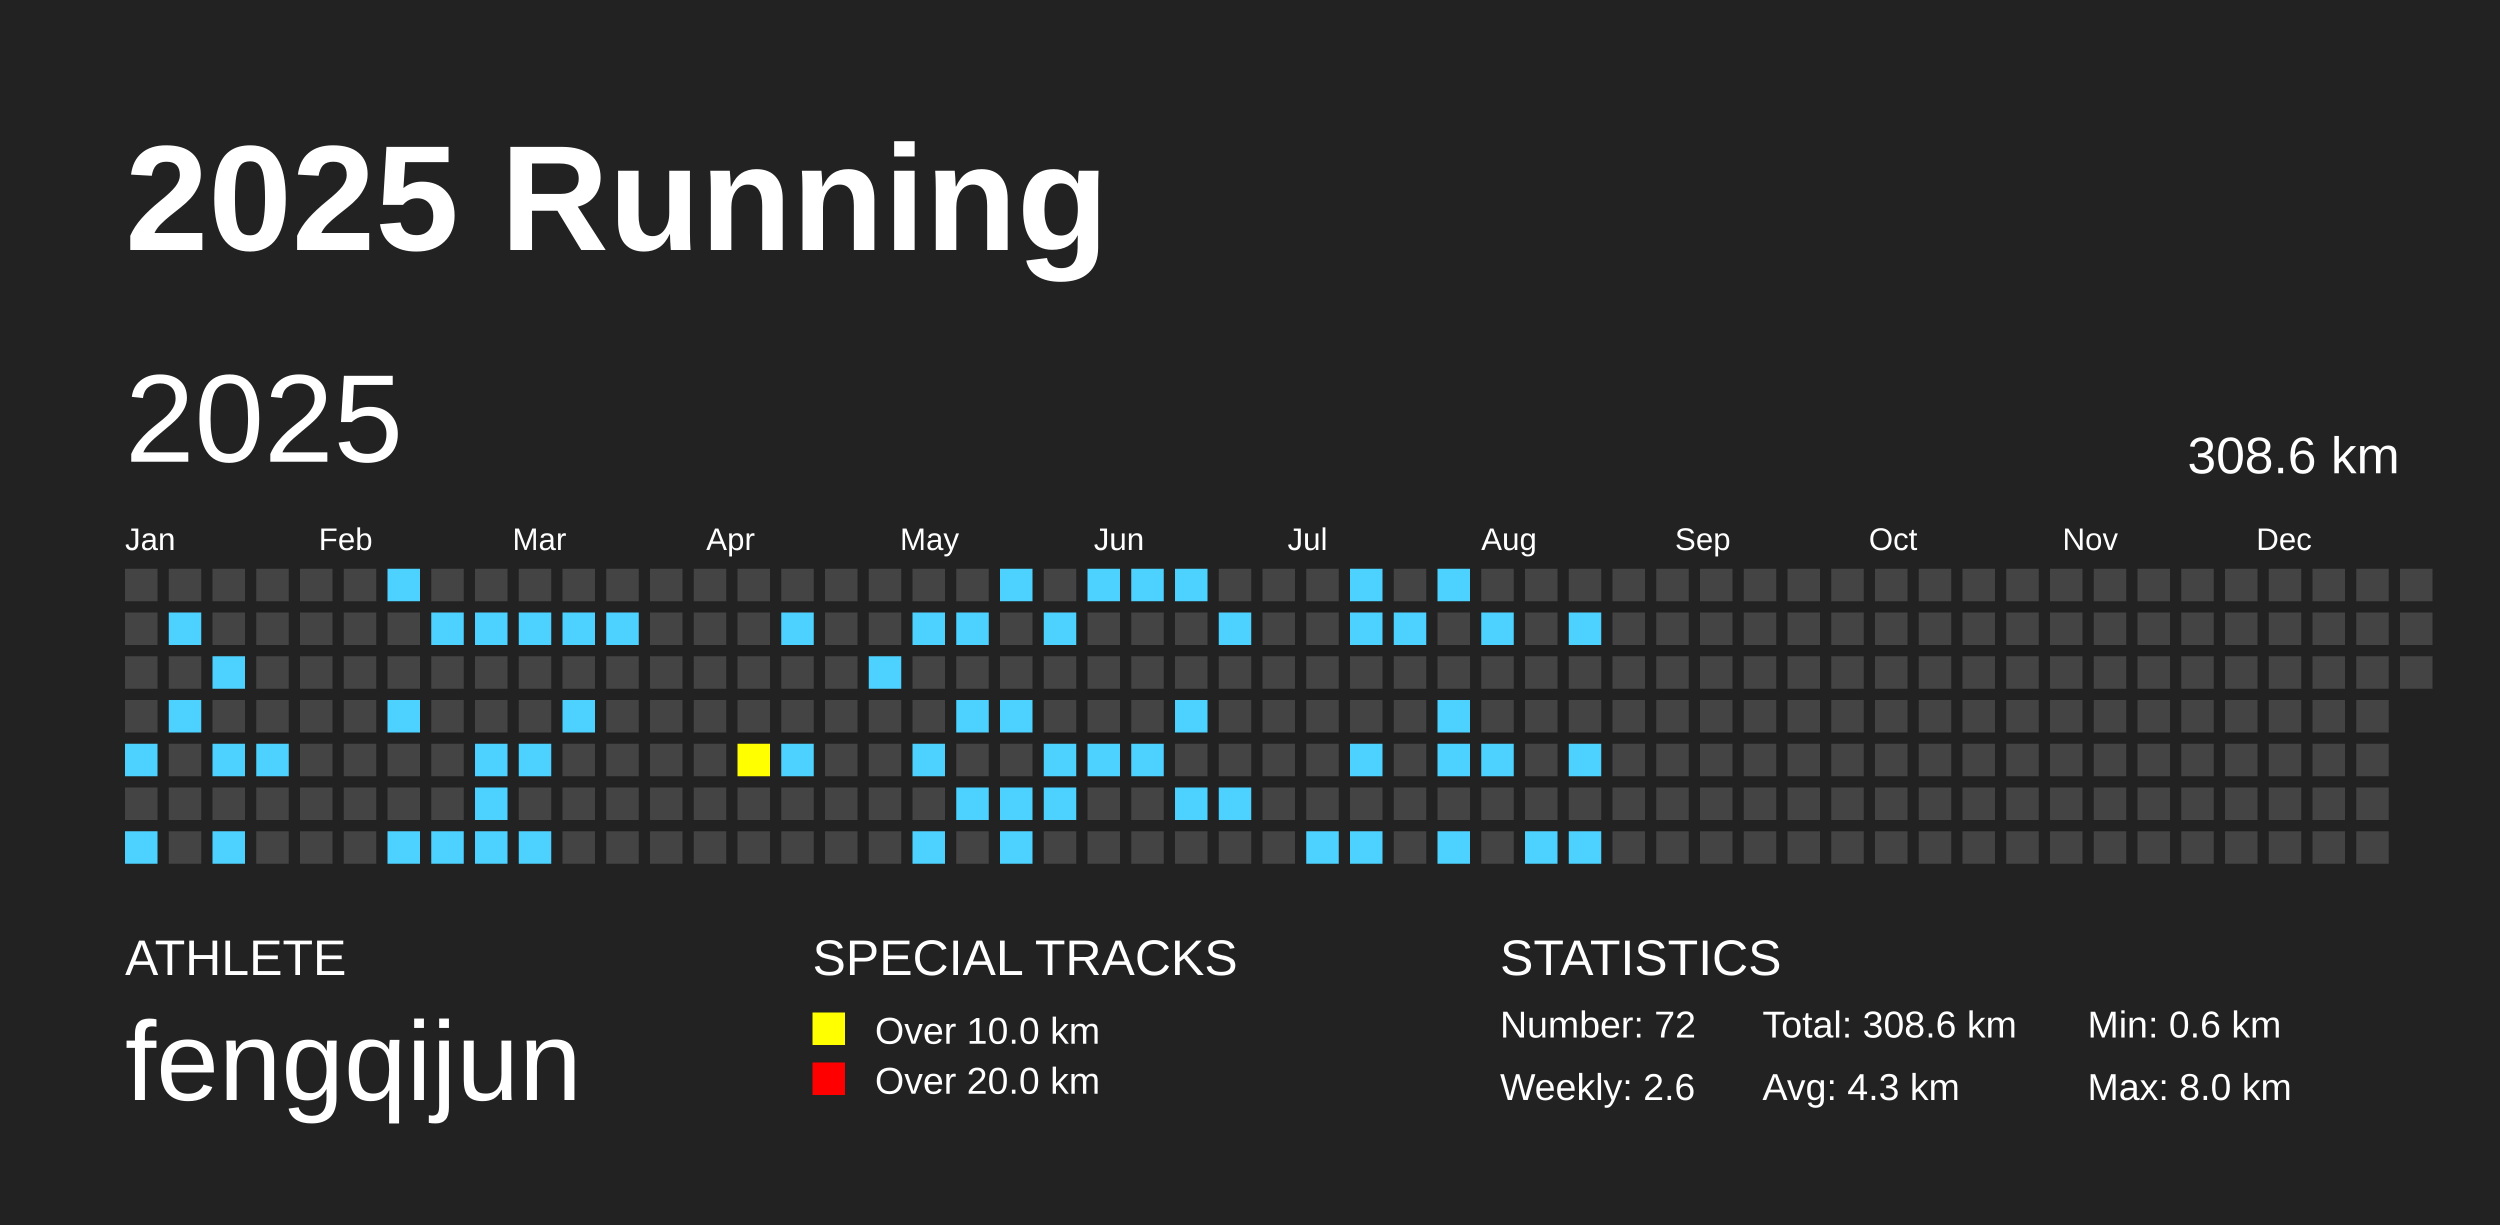
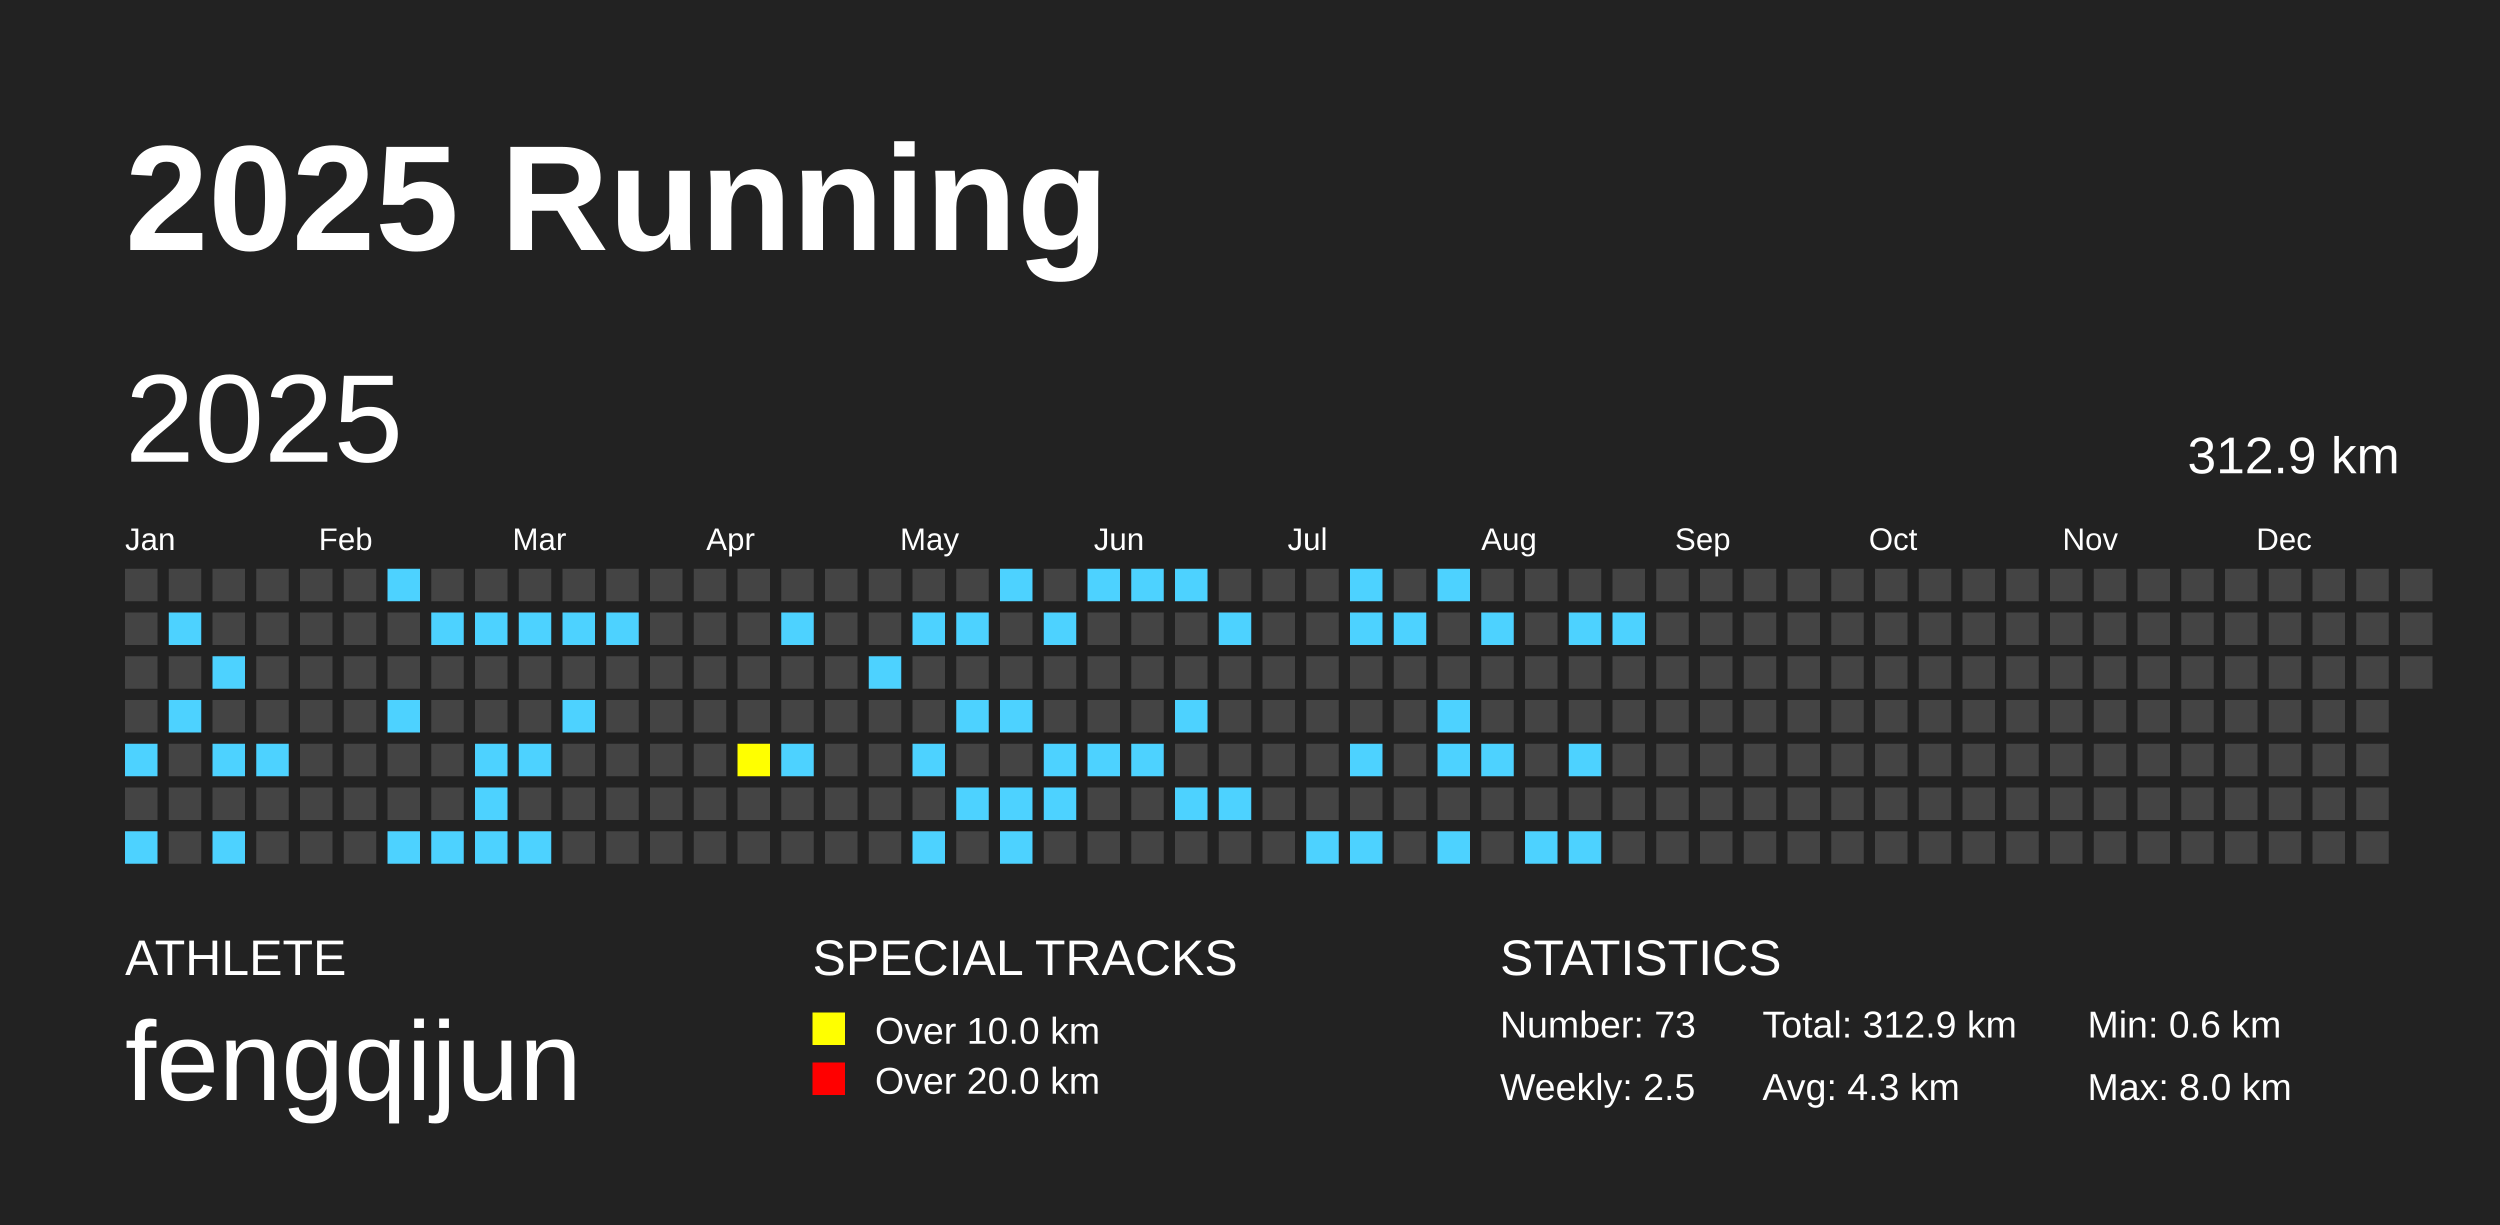
<svg xmlns="http://www.w3.org/2000/svg" baseProfile="full" height="98mm" version="1.1" viewBox="0,0,200,98" width="200mm">
  <defs />
  <rect fill="#222222" height="98" width="200" x="0" y="0" />
  <text fill="#FFFFFF" style="font-size:12px; font-family:Arial; font-weight:bold;" x="10" y="20">2025 Running</text>
  <text fill="#FFFFFF" style="font-size:4px; font-family:Arial" x="10" y="78">ATHLETE</text>
  <text fill="#FFFFFF" style="font-size:9px; font-family:Arial" x="10" y="88">fengqijun</text>
  <text fill="#FFFFFF" style="font-size:4px; font-family:Arial" x="65" y="78">SPECIAL TRACKS</text>
  <rect fill="yellow" height="2.6" width="2.6" x="65" y="81" />
  <text fill="#FFFFFF" style="font-size:3px; font-family:Arial" x="70" y="83.5">Over 10.0 km</text>
  <rect fill="red" height="2.6" width="2.6" x="65" y="85" />
  <text fill="#FFFFFF" style="font-size:3px; font-family:Arial" x="70" y="87.5">Over 20.0 km</text>
  <text fill="#FFFFFF" style="font-size:4px; font-family:Arial" x="120" y="78">STATISTICS</text>
-   <text fill="#FFFFFF" style="font-size:3px; font-family:Arial" x="120" y="83">Number: 72</text>
-   <text fill="#FFFFFF" style="font-size:3px; font-family:Arial" x="120" y="88">Weekly: 2.6</text>
-   <text fill="#FFFFFF" style="font-size:3px; font-family:Arial" x="141" y="83">Total: 308.6 km</text>
+   <text fill="#FFFFFF" style="font-size:3px; font-family:Arial" x="120" y="83">Number: 73</text>
+   <text fill="#FFFFFF" style="font-size:3px; font-family:Arial" x="120" y="88">Weekly: 2.5</text>
+   <text fill="#FFFFFF" style="font-size:3px; font-family:Arial" x="141" y="83">Total: 312.9 km</text>
  <text fill="#FFFFFF" style="font-size:3px; font-family:Arial" x="141" y="88">Avg: 4.3 km</text>
  <text fill="#FFFFFF" style="font-size:3px; font-family:Arial" x="167" y="83">Min: 0.6 km</text>
  <text fill="#FFFFFF" style="font-size:3px; font-family:Arial" x="167" y="88">Max: 8.0 km</text>
  <text dominant-baseline="hanging" fill="#FFFFFF" style="font-size:10.0px; font-family:Arial;" x="10" y="30">2025</text>
-   <text dominant-baseline="hanging" fill="#FFFFFF" style="font-size:4.125px; font-family:Arial;" x="175" y="35">308.6 km</text>
+   <text dominant-baseline="hanging" fill="#FFFFFF" style="font-size:4.125px; font-family:Arial;" x="175" y="35">312.9 km</text>
  <text fill="#FFFFFF" style="font-size:2.5px; font-family:Arial" x="10.0" y="44">Jan</text>
  <text fill="#FFFFFF" style="font-size:2.5px; font-family:Arial" x="25.5" y="44">Feb</text>
  <text fill="#FFFFFF" style="font-size:2.5px; font-family:Arial" x="41.0" y="44">Mar</text>
  <text fill="#FFFFFF" style="font-size:2.5px; font-family:Arial" x="56.5" y="44">Apr</text>
  <text fill="#FFFFFF" style="font-size:2.5px; font-family:Arial" x="72.0" y="44">May</text>
  <text fill="#FFFFFF" style="font-size:2.5px; font-family:Arial" x="87.5" y="44">Jun</text>
  <text fill="#FFFFFF" style="font-size:2.5px; font-family:Arial" x="103.0" y="44">Jul</text>
  <text fill="#FFFFFF" style="font-size:2.5px; font-family:Arial" x="118.5" y="44">Aug</text>
  <text fill="#FFFFFF" style="font-size:2.5px; font-family:Arial" x="134.0" y="44">Sep</text>
  <text fill="#FFFFFF" style="font-size:2.5px; font-family:Arial" x="149.5" y="44">Oct</text>
  <text fill="#FFFFFF" style="font-size:2.5px; font-family:Arial" x="165.0" y="44">Nov</text>
  <text fill="#FFFFFF" style="font-size:2.5px; font-family:Arial" x="180.5" y="44">Dec</text>
  <rect fill="#444444" height="2.6" width="2.6" x="10.0" y="45.5" />
  <rect fill="#444444" height="2.6" width="2.6" x="10.0" y="49.0" />
  <rect fill="#444444" height="2.6" width="2.6" x="10.0" y="52.5" />
  <rect fill="#444444" height="2.6" width="2.6" x="10.0" y="56.0" />
  <rect fill="#4DD2FF" height="2.6" width="2.6" x="10.0" y="59.5" />
  <rect fill="#444444" height="2.6" width="2.6" x="10.0" y="63.0" />
  <rect fill="#4DD2FF" height="2.6" width="2.6" x="10.0" y="66.5" />
  <rect fill="#444444" height="2.6" width="2.6" x="13.5" y="45.5" />
  <rect fill="#4DD2FF" height="2.6" width="2.6" x="13.5" y="49.0" />
  <rect fill="#444444" height="2.6" width="2.6" x="13.5" y="52.5" />
  <rect fill="#4DD2FF" height="2.6" width="2.6" x="13.5" y="56.0" />
  <rect fill="#444444" height="2.6" width="2.6" x="13.5" y="59.5" />
  <rect fill="#444444" height="2.6" width="2.6" x="13.5" y="63.0" />
  <rect fill="#444444" height="2.6" width="2.6" x="13.5" y="66.5" />
  <rect fill="#444444" height="2.6" width="2.6" x="17.0" y="45.5" />
  <rect fill="#444444" height="2.6" width="2.6" x="17.0" y="49.0" />
  <rect fill="#4DD2FF" height="2.6" width="2.6" x="17.0" y="52.5" />
  <rect fill="#444444" height="2.6" width="2.6" x="17.0" y="56.0" />
  <rect fill="#4DD2FF" height="2.6" width="2.6" x="17.0" y="59.5" />
  <rect fill="#444444" height="2.6" width="2.6" x="17.0" y="63.0" />
  <rect fill="#4DD2FF" height="2.6" width="2.6" x="17.0" y="66.5" />
  <rect fill="#444444" height="2.6" width="2.6" x="20.5" y="45.5" />
  <rect fill="#444444" height="2.6" width="2.6" x="20.5" y="49.0" />
  <rect fill="#444444" height="2.6" width="2.6" x="20.5" y="52.5" />
  <rect fill="#444444" height="2.6" width="2.6" x="20.5" y="56.0" />
  <rect fill="#4DD2FF" height="2.6" width="2.6" x="20.5" y="59.5" />
  <rect fill="#444444" height="2.6" width="2.6" x="20.5" y="63.0" />
  <rect fill="#444444" height="2.6" width="2.6" x="20.5" y="66.5" />
  <rect fill="#444444" height="2.6" width="2.6" x="24.0" y="45.5" />
  <rect fill="#444444" height="2.6" width="2.6" x="24.0" y="49.0" />
  <rect fill="#444444" height="2.6" width="2.6" x="24.0" y="52.5" />
  <rect fill="#444444" height="2.6" width="2.6" x="24.0" y="56.0" />
  <rect fill="#444444" height="2.6" width="2.6" x="24.0" y="59.5" />
  <rect fill="#444444" height="2.6" width="2.6" x="24.0" y="63.0" />
  <rect fill="#444444" height="2.6" width="2.6" x="24.0" y="66.5" />
  <rect fill="#444444" height="2.6" width="2.6" x="27.5" y="45.5" />
  <rect fill="#444444" height="2.6" width="2.6" x="27.5" y="49.0" />
  <rect fill="#444444" height="2.6" width="2.6" x="27.5" y="52.5" />
  <rect fill="#444444" height="2.6" width="2.6" x="27.5" y="56.0" />
  <rect fill="#444444" height="2.6" width="2.6" x="27.5" y="59.5" />
  <rect fill="#444444" height="2.6" width="2.6" x="27.5" y="63.0" />
  <rect fill="#444444" height="2.6" width="2.6" x="27.5" y="66.5" />
  <rect fill="#4DD2FF" height="2.6" width="2.6" x="31.0" y="45.5" />
  <rect fill="#444444" height="2.6" width="2.6" x="31.0" y="49.0" />
  <rect fill="#444444" height="2.6" width="2.6" x="31.0" y="52.5" />
  <rect fill="#4DD2FF" height="2.6" width="2.6" x="31.0" y="56.0" />
  <rect fill="#444444" height="2.6" width="2.6" x="31.0" y="59.5" />
  <rect fill="#444444" height="2.6" width="2.6" x="31.0" y="63.0" />
  <rect fill="#4DD2FF" height="2.6" width="2.6" x="31.0" y="66.5" />
  <rect fill="#444444" height="2.6" width="2.6" x="34.5" y="45.5" />
  <rect fill="#4DD2FF" height="2.6" width="2.6" x="34.5" y="49.0" />
  <rect fill="#444444" height="2.6" width="2.6" x="34.5" y="52.5" />
  <rect fill="#444444" height="2.6" width="2.6" x="34.5" y="56.0" />
  <rect fill="#444444" height="2.6" width="2.6" x="34.5" y="59.5" />
  <rect fill="#444444" height="2.6" width="2.6" x="34.5" y="63.0" />
  <rect fill="#4DD2FF" height="2.6" width="2.6" x="34.5" y="66.5" />
  <rect fill="#444444" height="2.6" width="2.6" x="38.0" y="45.5" />
  <rect fill="#4DD2FF" height="2.6" width="2.6" x="38.0" y="49.0" />
  <rect fill="#444444" height="2.6" width="2.6" x="38.0" y="52.5" />
  <rect fill="#444444" height="2.6" width="2.6" x="38.0" y="56.0" />
  <rect fill="#4DD2FF" height="2.6" width="2.6" x="38.0" y="59.5" />
  <rect fill="#4DD2FF" height="2.6" width="2.6" x="38.0" y="63.0" />
  <rect fill="#4DD2FF" height="2.6" width="2.6" x="38.0" y="66.5" />
  <rect fill="#444444" height="2.6" width="2.6" x="41.5" y="45.5" />
  <rect fill="#4DD2FF" height="2.6" width="2.6" x="41.5" y="49.0" />
  <rect fill="#444444" height="2.6" width="2.6" x="41.5" y="52.5" />
  <rect fill="#444444" height="2.6" width="2.6" x="41.5" y="56.0" />
  <rect fill="#4DD2FF" height="2.6" width="2.6" x="41.5" y="59.5" />
  <rect fill="#444444" height="2.6" width="2.6" x="41.5" y="63.0" />
  <rect fill="#4DD2FF" height="2.6" width="2.6" x="41.5" y="66.5" />
  <rect fill="#444444" height="2.6" width="2.6" x="45.0" y="45.5" />
  <rect fill="#4DD2FF" height="2.6" width="2.6" x="45.0" y="49.0" />
  <rect fill="#444444" height="2.6" width="2.6" x="45.0" y="52.5" />
  <rect fill="#4DD2FF" height="2.6" width="2.6" x="45.0" y="56.0" />
  <rect fill="#444444" height="2.6" width="2.6" x="45.0" y="59.5" />
  <rect fill="#444444" height="2.6" width="2.6" x="45.0" y="63.0" />
  <rect fill="#444444" height="2.6" width="2.6" x="45.0" y="66.5" />
  <rect fill="#444444" height="2.6" width="2.6" x="48.5" y="45.5" />
  <rect fill="#4DD2FF" height="2.6" width="2.6" x="48.5" y="49.0" />
  <rect fill="#444444" height="2.6" width="2.6" x="48.5" y="52.5" />
  <rect fill="#444444" height="2.6" width="2.6" x="48.5" y="56.0" />
  <rect fill="#444444" height="2.6" width="2.6" x="48.5" y="59.5" />
  <rect fill="#444444" height="2.6" width="2.6" x="48.5" y="63.0" />
  <rect fill="#444444" height="2.6" width="2.6" x="48.5" y="66.5" />
  <rect fill="#444444" height="2.6" width="2.6" x="52.0" y="45.5" />
  <rect fill="#444444" height="2.6" width="2.6" x="52.0" y="49.0" />
  <rect fill="#444444" height="2.6" width="2.6" x="52.0" y="52.5" />
  <rect fill="#444444" height="2.6" width="2.6" x="52.0" y="56.0" />
  <rect fill="#444444" height="2.6" width="2.6" x="52.0" y="59.5" />
  <rect fill="#444444" height="2.6" width="2.6" x="52.0" y="63.0" />
  <rect fill="#444444" height="2.6" width="2.6" x="52.0" y="66.5" />
  <rect fill="#444444" height="2.6" width="2.6" x="55.5" y="45.5" />
  <rect fill="#444444" height="2.6" width="2.6" x="55.5" y="49.0" />
  <rect fill="#444444" height="2.6" width="2.6" x="55.5" y="52.5" />
  <rect fill="#444444" height="2.6" width="2.6" x="55.5" y="56.0" />
  <rect fill="#444444" height="2.6" width="2.6" x="55.5" y="59.5" />
  <rect fill="#444444" height="2.6" width="2.6" x="55.5" y="63.0" />
  <rect fill="#444444" height="2.6" width="2.6" x="55.5" y="66.5" />
  <rect fill="#444444" height="2.6" width="2.6" x="59.0" y="45.5" />
  <rect fill="#444444" height="2.6" width="2.6" x="59.0" y="49.0" />
  <rect fill="#444444" height="2.6" width="2.6" x="59.0" y="52.5" />
  <rect fill="#444444" height="2.6" width="2.6" x="59.0" y="56.0" />
  <rect fill="yellow" height="2.6" width="2.6" x="59.0" y="59.5" />
  <rect fill="#444444" height="2.6" width="2.6" x="59.0" y="63.0" />
  <rect fill="#444444" height="2.6" width="2.6" x="59.0" y="66.5" />
  <rect fill="#444444" height="2.6" width="2.6" x="62.5" y="45.5" />
  <rect fill="#4DD2FF" height="2.6" width="2.6" x="62.5" y="49.0" />
  <rect fill="#444444" height="2.6" width="2.6" x="62.5" y="52.5" />
  <rect fill="#444444" height="2.6" width="2.6" x="62.5" y="56.0" />
  <rect fill="#4DD2FF" height="2.6" width="2.6" x="62.5" y="59.5" />
  <rect fill="#444444" height="2.6" width="2.6" x="62.5" y="63.0" />
  <rect fill="#444444" height="2.6" width="2.6" x="62.5" y="66.5" />
  <rect fill="#444444" height="2.6" width="2.6" x="66.0" y="45.5" />
  <rect fill="#444444" height="2.6" width="2.6" x="66.0" y="49.0" />
  <rect fill="#444444" height="2.6" width="2.6" x="66.0" y="52.5" />
  <rect fill="#444444" height="2.6" width="2.6" x="66.0" y="56.0" />
  <rect fill="#444444" height="2.6" width="2.6" x="66.0" y="59.5" />
  <rect fill="#444444" height="2.6" width="2.6" x="66.0" y="63.0" />
  <rect fill="#444444" height="2.6" width="2.6" x="66.0" y="66.5" />
  <rect fill="#444444" height="2.6" width="2.6" x="69.5" y="45.5" />
  <rect fill="#444444" height="2.6" width="2.6" x="69.5" y="49.0" />
  <rect fill="#4DD2FF" height="2.6" width="2.6" x="69.5" y="52.5" />
  <rect fill="#444444" height="2.6" width="2.6" x="69.5" y="56.0" />
  <rect fill="#444444" height="2.6" width="2.6" x="69.5" y="59.5" />
  <rect fill="#444444" height="2.6" width="2.6" x="69.5" y="63.0" />
  <rect fill="#444444" height="2.6" width="2.6" x="69.5" y="66.5" />
  <rect fill="#444444" height="2.6" width="2.6" x="73.0" y="45.5" />
  <rect fill="#4DD2FF" height="2.6" width="2.6" x="73.0" y="49.0" />
  <rect fill="#444444" height="2.6" width="2.6" x="73.0" y="52.5" />
  <rect fill="#444444" height="2.6" width="2.6" x="73.0" y="56.0" />
  <rect fill="#4DD2FF" height="2.6" width="2.6" x="73.0" y="59.5" />
  <rect fill="#444444" height="2.6" width="2.6" x="73.0" y="63.0" />
  <rect fill="#4DD2FF" height="2.6" width="2.6" x="73.0" y="66.5" />
  <rect fill="#444444" height="2.6" width="2.6" x="76.5" y="45.5" />
  <rect fill="#4DD2FF" height="2.6" width="2.6" x="76.5" y="49.0" />
  <rect fill="#444444" height="2.6" width="2.6" x="76.5" y="52.5" />
  <rect fill="#4DD2FF" height="2.6" width="2.6" x="76.5" y="56.0" />
  <rect fill="#444444" height="2.6" width="2.6" x="76.5" y="59.5" />
  <rect fill="#4DD2FF" height="2.6" width="2.6" x="76.5" y="63.0" />
  <rect fill="#444444" height="2.6" width="2.6" x="76.5" y="66.5" />
  <rect fill="#4DD2FF" height="2.6" width="2.6" x="80.0" y="45.5" />
  <rect fill="#444444" height="2.6" width="2.6" x="80.0" y="49.0" />
  <rect fill="#444444" height="2.6" width="2.6" x="80.0" y="52.5" />
  <rect fill="#4DD2FF" height="2.6" width="2.6" x="80.0" y="56.0" />
  <rect fill="#444444" height="2.6" width="2.6" x="80.0" y="59.5" />
  <rect fill="#4DD2FF" height="2.6" width="2.6" x="80.0" y="63.0" />
  <rect fill="#4DD2FF" height="2.6" width="2.6" x="80.0" y="66.5" />
  <rect fill="#444444" height="2.6" width="2.6" x="83.5" y="45.5" />
  <rect fill="#4DD2FF" height="2.6" width="2.6" x="83.5" y="49.0" />
  <rect fill="#444444" height="2.6" width="2.6" x="83.5" y="52.5" />
  <rect fill="#444444" height="2.6" width="2.6" x="83.5" y="56.0" />
  <rect fill="#4DD2FF" height="2.6" width="2.6" x="83.5" y="59.5" />
  <rect fill="#4DD2FF" height="2.6" width="2.6" x="83.5" y="63.0" />
  <rect fill="#444444" height="2.6" width="2.6" x="83.5" y="66.5" />
  <rect fill="#4DD2FF" height="2.6" width="2.6" x="87.0" y="45.5" />
  <rect fill="#444444" height="2.6" width="2.6" x="87.0" y="49.0" />
  <rect fill="#444444" height="2.6" width="2.6" x="87.0" y="52.5" />
  <rect fill="#444444" height="2.6" width="2.6" x="87.0" y="56.0" />
  <rect fill="#4DD2FF" height="2.6" width="2.6" x="87.0" y="59.5" />
  <rect fill="#444444" height="2.6" width="2.6" x="87.0" y="63.0" />
  <rect fill="#444444" height="2.6" width="2.6" x="87.0" y="66.5" />
  <rect fill="#4DD2FF" height="2.6" width="2.6" x="90.5" y="45.5" />
  <rect fill="#444444" height="2.6" width="2.6" x="90.5" y="49.0" />
  <rect fill="#444444" height="2.6" width="2.6" x="90.5" y="52.5" />
  <rect fill="#444444" height="2.6" width="2.6" x="90.5" y="56.0" />
  <rect fill="#4DD2FF" height="2.6" width="2.6" x="90.5" y="59.5" />
  <rect fill="#444444" height="2.6" width="2.6" x="90.5" y="63.0" />
  <rect fill="#444444" height="2.6" width="2.6" x="90.5" y="66.5" />
  <rect fill="#4DD2FF" height="2.6" width="2.6" x="94.0" y="45.5" />
  <rect fill="#444444" height="2.6" width="2.6" x="94.0" y="49.0" />
  <rect fill="#444444" height="2.6" width="2.6" x="94.0" y="52.5" />
  <rect fill="#4DD2FF" height="2.6" width="2.6" x="94.0" y="56.0" />
  <rect fill="#444444" height="2.6" width="2.6" x="94.0" y="59.5" />
  <rect fill="#4DD2FF" height="2.6" width="2.6" x="94.0" y="63.0" />
  <rect fill="#444444" height="2.6" width="2.6" x="94.0" y="66.5" />
  <rect fill="#444444" height="2.6" width="2.6" x="97.5" y="45.5" />
  <rect fill="#4DD2FF" height="2.6" width="2.6" x="97.5" y="49.0" />
  <rect fill="#444444" height="2.6" width="2.6" x="97.5" y="52.5" />
  <rect fill="#444444" height="2.6" width="2.6" x="97.5" y="56.0" />
  <rect fill="#444444" height="2.6" width="2.6" x="97.5" y="59.5" />
  <rect fill="#4DD2FF" height="2.6" width="2.6" x="97.5" y="63.0" />
  <rect fill="#444444" height="2.6" width="2.6" x="97.5" y="66.5" />
  <rect fill="#444444" height="2.6" width="2.6" x="101.0" y="45.5" />
  <rect fill="#444444" height="2.6" width="2.6" x="101.0" y="49.0" />
  <rect fill="#444444" height="2.6" width="2.6" x="101.0" y="52.5" />
  <rect fill="#444444" height="2.6" width="2.6" x="101.0" y="56.0" />
  <rect fill="#444444" height="2.6" width="2.6" x="101.0" y="59.5" />
  <rect fill="#444444" height="2.6" width="2.6" x="101.0" y="63.0" />
  <rect fill="#444444" height="2.6" width="2.6" x="101.0" y="66.5" />
  <rect fill="#444444" height="2.6" width="2.6" x="104.5" y="45.5" />
  <rect fill="#444444" height="2.6" width="2.6" x="104.5" y="49.0" />
  <rect fill="#444444" height="2.6" width="2.6" x="104.5" y="52.5" />
  <rect fill="#444444" height="2.6" width="2.6" x="104.5" y="56.0" />
  <rect fill="#444444" height="2.6" width="2.6" x="104.5" y="59.5" />
  <rect fill="#444444" height="2.6" width="2.6" x="104.5" y="63.0" />
  <rect fill="#4DD2FF" height="2.6" width="2.6" x="104.5" y="66.5" />
  <rect fill="#4DD2FF" height="2.6" width="2.6" x="108.0" y="45.5" />
  <rect fill="#4DD2FF" height="2.6" width="2.6" x="108.0" y="49.0" />
  <rect fill="#444444" height="2.6" width="2.6" x="108.0" y="52.5" />
  <rect fill="#444444" height="2.6" width="2.6" x="108.0" y="56.0" />
  <rect fill="#4DD2FF" height="2.6" width="2.6" x="108.0" y="59.5" />
  <rect fill="#444444" height="2.6" width="2.6" x="108.0" y="63.0" />
  <rect fill="#4DD2FF" height="2.6" width="2.6" x="108.0" y="66.5" />
  <rect fill="#444444" height="2.6" width="2.6" x="111.5" y="45.5" />
  <rect fill="#4DD2FF" height="2.6" width="2.6" x="111.5" y="49.0" />
  <rect fill="#444444" height="2.6" width="2.6" x="111.5" y="52.5" />
  <rect fill="#444444" height="2.6" width="2.6" x="111.5" y="56.0" />
  <rect fill="#444444" height="2.6" width="2.6" x="111.5" y="59.5" />
  <rect fill="#444444" height="2.6" width="2.6" x="111.5" y="63.0" />
  <rect fill="#444444" height="2.6" width="2.6" x="111.5" y="66.5" />
  <rect fill="#4DD2FF" height="2.6" width="2.6" x="115.0" y="45.5" />
  <rect fill="#444444" height="2.6" width="2.6" x="115.0" y="49.0" />
  <rect fill="#444444" height="2.6" width="2.6" x="115.0" y="52.5" />
  <rect fill="#4DD2FF" height="2.6" width="2.6" x="115.0" y="56.0" />
  <rect fill="#4DD2FF" height="2.6" width="2.6" x="115.0" y="59.5" />
  <rect fill="#444444" height="2.6" width="2.6" x="115.0" y="63.0" />
  <rect fill="#4DD2FF" height="2.6" width="2.6" x="115.0" y="66.5" />
  <rect fill="#444444" height="2.6" width="2.6" x="118.5" y="45.5" />
  <rect fill="#4DD2FF" height="2.6" width="2.6" x="118.5" y="49.0" />
  <rect fill="#444444" height="2.6" width="2.6" x="118.5" y="52.5" />
  <rect fill="#444444" height="2.6" width="2.6" x="118.5" y="56.0" />
  <rect fill="#4DD2FF" height="2.6" width="2.6" x="118.5" y="59.5" />
  <rect fill="#444444" height="2.6" width="2.6" x="118.5" y="63.0" />
  <rect fill="#444444" height="2.6" width="2.6" x="118.5" y="66.5" />
  <rect fill="#444444" height="2.6" width="2.6" x="122.0" y="45.5" />
  <rect fill="#444444" height="2.6" width="2.6" x="122.0" y="49.0" />
  <rect fill="#444444" height="2.6" width="2.6" x="122.0" y="52.5" />
  <rect fill="#444444" height="2.6" width="2.6" x="122.0" y="56.0" />
  <rect fill="#444444" height="2.6" width="2.6" x="122.0" y="59.5" />
  <rect fill="#444444" height="2.6" width="2.6" x="122.0" y="63.0" />
  <rect fill="#4DD2FF" height="2.6" width="2.6" x="122.0" y="66.5" />
  <rect fill="#444444" height="2.6" width="2.6" x="125.5" y="45.5" />
  <rect fill="#4DD2FF" height="2.6" width="2.6" x="125.5" y="49.0" />
  <rect fill="#444444" height="2.6" width="2.6" x="125.5" y="52.5" />
  <rect fill="#444444" height="2.6" width="2.6" x="125.5" y="56.0" />
  <rect fill="#4DD2FF" height="2.6" width="2.6" x="125.5" y="59.5" />
  <rect fill="#444444" height="2.6" width="2.6" x="125.5" y="63.0" />
  <rect fill="#4DD2FF" height="2.6" width="2.6" x="125.5" y="66.5" />
  <rect fill="#444444" height="2.6" width="2.6" x="129.0" y="45.5" />
-   <rect fill="#444444" height="2.6" width="2.6" x="129.0" y="49.0" />
+   <rect fill="#4DD2FF" height="2.6" width="2.6" x="129.0" y="49.0" />
  <rect fill="#444444" height="2.6" width="2.6" x="129.0" y="52.5" />
  <rect fill="#444444" height="2.6" width="2.6" x="129.0" y="56.0" />
  <rect fill="#444444" height="2.6" width="2.6" x="129.0" y="59.5" />
  <rect fill="#444444" height="2.6" width="2.6" x="129.0" y="63.0" />
  <rect fill="#444444" height="2.6" width="2.6" x="129.0" y="66.5" />
  <rect fill="#444444" height="2.6" width="2.6" x="132.5" y="45.5" />
  <rect fill="#444444" height="2.6" width="2.6" x="132.5" y="49.0" />
  <rect fill="#444444" height="2.6" width="2.6" x="132.5" y="52.5" />
  <rect fill="#444444" height="2.6" width="2.6" x="132.5" y="56.0" />
  <rect fill="#444444" height="2.6" width="2.6" x="132.5" y="59.5" />
  <rect fill="#444444" height="2.6" width="2.6" x="132.5" y="63.0" />
  <rect fill="#444444" height="2.6" width="2.6" x="132.5" y="66.5" />
  <rect fill="#444444" height="2.6" width="2.6" x="136.0" y="45.5" />
  <rect fill="#444444" height="2.6" width="2.6" x="136.0" y="49.0" />
  <rect fill="#444444" height="2.6" width="2.6" x="136.0" y="52.5" />
  <rect fill="#444444" height="2.6" width="2.6" x="136.0" y="56.0" />
  <rect fill="#444444" height="2.6" width="2.6" x="136.0" y="59.5" />
  <rect fill="#444444" height="2.6" width="2.6" x="136.0" y="63.0" />
  <rect fill="#444444" height="2.6" width="2.6" x="136.0" y="66.5" />
  <rect fill="#444444" height="2.6" width="2.6" x="139.5" y="45.5" />
  <rect fill="#444444" height="2.6" width="2.6" x="139.5" y="49.0" />
  <rect fill="#444444" height="2.6" width="2.6" x="139.5" y="52.5" />
  <rect fill="#444444" height="2.6" width="2.6" x="139.5" y="56.0" />
  <rect fill="#444444" height="2.6" width="2.6" x="139.5" y="59.5" />
  <rect fill="#444444" height="2.6" width="2.6" x="139.5" y="63.0" />
  <rect fill="#444444" height="2.6" width="2.6" x="139.5" y="66.5" />
  <rect fill="#444444" height="2.6" width="2.6" x="143.0" y="45.5" />
  <rect fill="#444444" height="2.6" width="2.6" x="143.0" y="49.0" />
  <rect fill="#444444" height="2.6" width="2.6" x="143.0" y="52.5" />
  <rect fill="#444444" height="2.6" width="2.6" x="143.0" y="56.0" />
  <rect fill="#444444" height="2.6" width="2.6" x="143.0" y="59.5" />
  <rect fill="#444444" height="2.6" width="2.6" x="143.0" y="63.0" />
  <rect fill="#444444" height="2.6" width="2.6" x="143.0" y="66.5" />
  <rect fill="#444444" height="2.6" width="2.6" x="146.5" y="45.5" />
  <rect fill="#444444" height="2.6" width="2.6" x="146.5" y="49.0" />
  <rect fill="#444444" height="2.6" width="2.6" x="146.5" y="52.5" />
  <rect fill="#444444" height="2.6" width="2.6" x="146.5" y="56.0" />
  <rect fill="#444444" height="2.6" width="2.6" x="146.5" y="59.5" />
  <rect fill="#444444" height="2.6" width="2.6" x="146.5" y="63.0" />
  <rect fill="#444444" height="2.6" width="2.6" x="146.5" y="66.5" />
  <rect fill="#444444" height="2.6" width="2.6" x="150.0" y="45.5" />
  <rect fill="#444444" height="2.6" width="2.6" x="150.0" y="49.0" />
  <rect fill="#444444" height="2.6" width="2.6" x="150.0" y="52.5" />
  <rect fill="#444444" height="2.6" width="2.6" x="150.0" y="56.0" />
  <rect fill="#444444" height="2.6" width="2.6" x="150.0" y="59.5" />
  <rect fill="#444444" height="2.6" width="2.6" x="150.0" y="63.0" />
  <rect fill="#444444" height="2.6" width="2.6" x="150.0" y="66.5" />
  <rect fill="#444444" height="2.6" width="2.6" x="153.5" y="45.5" />
  <rect fill="#444444" height="2.6" width="2.6" x="153.5" y="49.0" />
  <rect fill="#444444" height="2.6" width="2.6" x="153.5" y="52.5" />
  <rect fill="#444444" height="2.6" width="2.6" x="153.5" y="56.0" />
  <rect fill="#444444" height="2.6" width="2.6" x="153.5" y="59.5" />
  <rect fill="#444444" height="2.6" width="2.6" x="153.5" y="63.0" />
  <rect fill="#444444" height="2.6" width="2.6" x="153.5" y="66.5" />
  <rect fill="#444444" height="2.6" width="2.6" x="157.0" y="45.5" />
  <rect fill="#444444" height="2.6" width="2.6" x="157.0" y="49.0" />
  <rect fill="#444444" height="2.6" width="2.6" x="157.0" y="52.5" />
  <rect fill="#444444" height="2.6" width="2.6" x="157.0" y="56.0" />
  <rect fill="#444444" height="2.6" width="2.6" x="157.0" y="59.5" />
  <rect fill="#444444" height="2.6" width="2.6" x="157.0" y="63.0" />
  <rect fill="#444444" height="2.6" width="2.6" x="157.0" y="66.5" />
  <rect fill="#444444" height="2.6" width="2.6" x="160.5" y="45.5" />
  <rect fill="#444444" height="2.6" width="2.6" x="160.5" y="49.0" />
  <rect fill="#444444" height="2.6" width="2.6" x="160.5" y="52.5" />
  <rect fill="#444444" height="2.6" width="2.6" x="160.5" y="56.0" />
  <rect fill="#444444" height="2.6" width="2.6" x="160.5" y="59.5" />
  <rect fill="#444444" height="2.6" width="2.6" x="160.5" y="63.0" />
  <rect fill="#444444" height="2.6" width="2.6" x="160.5" y="66.5" />
  <rect fill="#444444" height="2.6" width="2.6" x="164.0" y="45.5" />
  <rect fill="#444444" height="2.6" width="2.6" x="164.0" y="49.0" />
  <rect fill="#444444" height="2.6" width="2.6" x="164.0" y="52.5" />
  <rect fill="#444444" height="2.6" width="2.6" x="164.0" y="56.0" />
  <rect fill="#444444" height="2.6" width="2.6" x="164.0" y="59.5" />
  <rect fill="#444444" height="2.6" width="2.6" x="164.0" y="63.0" />
  <rect fill="#444444" height="2.6" width="2.6" x="164.0" y="66.5" />
  <rect fill="#444444" height="2.6" width="2.6" x="167.5" y="45.5" />
  <rect fill="#444444" height="2.6" width="2.6" x="167.5" y="49.0" />
  <rect fill="#444444" height="2.6" width="2.6" x="167.5" y="52.5" />
  <rect fill="#444444" height="2.6" width="2.6" x="167.5" y="56.0" />
  <rect fill="#444444" height="2.6" width="2.6" x="167.5" y="59.5" />
  <rect fill="#444444" height="2.6" width="2.6" x="167.5" y="63.0" />
  <rect fill="#444444" height="2.6" width="2.6" x="167.5" y="66.5" />
  <rect fill="#444444" height="2.6" width="2.6" x="171.0" y="45.5" />
  <rect fill="#444444" height="2.6" width="2.6" x="171.0" y="49.0" />
  <rect fill="#444444" height="2.6" width="2.6" x="171.0" y="52.5" />
  <rect fill="#444444" height="2.6" width="2.6" x="171.0" y="56.0" />
  <rect fill="#444444" height="2.6" width="2.6" x="171.0" y="59.5" />
  <rect fill="#444444" height="2.6" width="2.6" x="171.0" y="63.0" />
  <rect fill="#444444" height="2.6" width="2.6" x="171.0" y="66.5" />
  <rect fill="#444444" height="2.6" width="2.6" x="174.5" y="45.5" />
  <rect fill="#444444" height="2.6" width="2.6" x="174.5" y="49.0" />
  <rect fill="#444444" height="2.6" width="2.6" x="174.5" y="52.5" />
  <rect fill="#444444" height="2.6" width="2.6" x="174.5" y="56.0" />
  <rect fill="#444444" height="2.6" width="2.6" x="174.5" y="59.5" />
  <rect fill="#444444" height="2.6" width="2.6" x="174.5" y="63.0" />
  <rect fill="#444444" height="2.6" width="2.6" x="174.5" y="66.5" />
  <rect fill="#444444" height="2.6" width="2.6" x="178.0" y="45.5" />
  <rect fill="#444444" height="2.6" width="2.6" x="178.0" y="49.0" />
  <rect fill="#444444" height="2.6" width="2.6" x="178.0" y="52.5" />
  <rect fill="#444444" height="2.6" width="2.6" x="178.0" y="56.0" />
  <rect fill="#444444" height="2.6" width="2.6" x="178.0" y="59.5" />
  <rect fill="#444444" height="2.6" width="2.6" x="178.0" y="63.0" />
  <rect fill="#444444" height="2.6" width="2.6" x="178.0" y="66.5" />
  <rect fill="#444444" height="2.6" width="2.6" x="181.5" y="45.5" />
  <rect fill="#444444" height="2.6" width="2.6" x="181.5" y="49.0" />
  <rect fill="#444444" height="2.6" width="2.6" x="181.5" y="52.5" />
  <rect fill="#444444" height="2.6" width="2.6" x="181.5" y="56.0" />
  <rect fill="#444444" height="2.6" width="2.6" x="181.5" y="59.5" />
  <rect fill="#444444" height="2.6" width="2.6" x="181.5" y="63.0" />
  <rect fill="#444444" height="2.6" width="2.6" x="181.5" y="66.5" />
  <rect fill="#444444" height="2.6" width="2.6" x="185.0" y="45.5" />
  <rect fill="#444444" height="2.6" width="2.6" x="185.0" y="49.0" />
  <rect fill="#444444" height="2.6" width="2.6" x="185.0" y="52.5" />
  <rect fill="#444444" height="2.6" width="2.6" x="185.0" y="56.0" />
  <rect fill="#444444" height="2.6" width="2.6" x="185.0" y="59.5" />
  <rect fill="#444444" height="2.6" width="2.6" x="185.0" y="63.0" />
  <rect fill="#444444" height="2.6" width="2.6" x="185.0" y="66.5" />
  <rect fill="#444444" height="2.6" width="2.6" x="188.5" y="45.5" />
  <rect fill="#444444" height="2.6" width="2.6" x="188.5" y="49.0" />
  <rect fill="#444444" height="2.6" width="2.6" x="188.5" y="52.5" />
  <rect fill="#444444" height="2.6" width="2.6" x="188.5" y="56.0" />
  <rect fill="#444444" height="2.6" width="2.6" x="188.5" y="59.5" />
  <rect fill="#444444" height="2.6" width="2.6" x="188.5" y="63.0" />
  <rect fill="#444444" height="2.6" width="2.6" x="188.5" y="66.5" />
  <rect fill="#444444" height="2.6" width="2.6" x="192.0" y="45.5" />
  <rect fill="#444444" height="2.6" width="2.6" x="192.0" y="49.0" />
  <rect fill="#444444" height="2.6" width="2.6" x="192.0" y="52.5" />
</svg>
